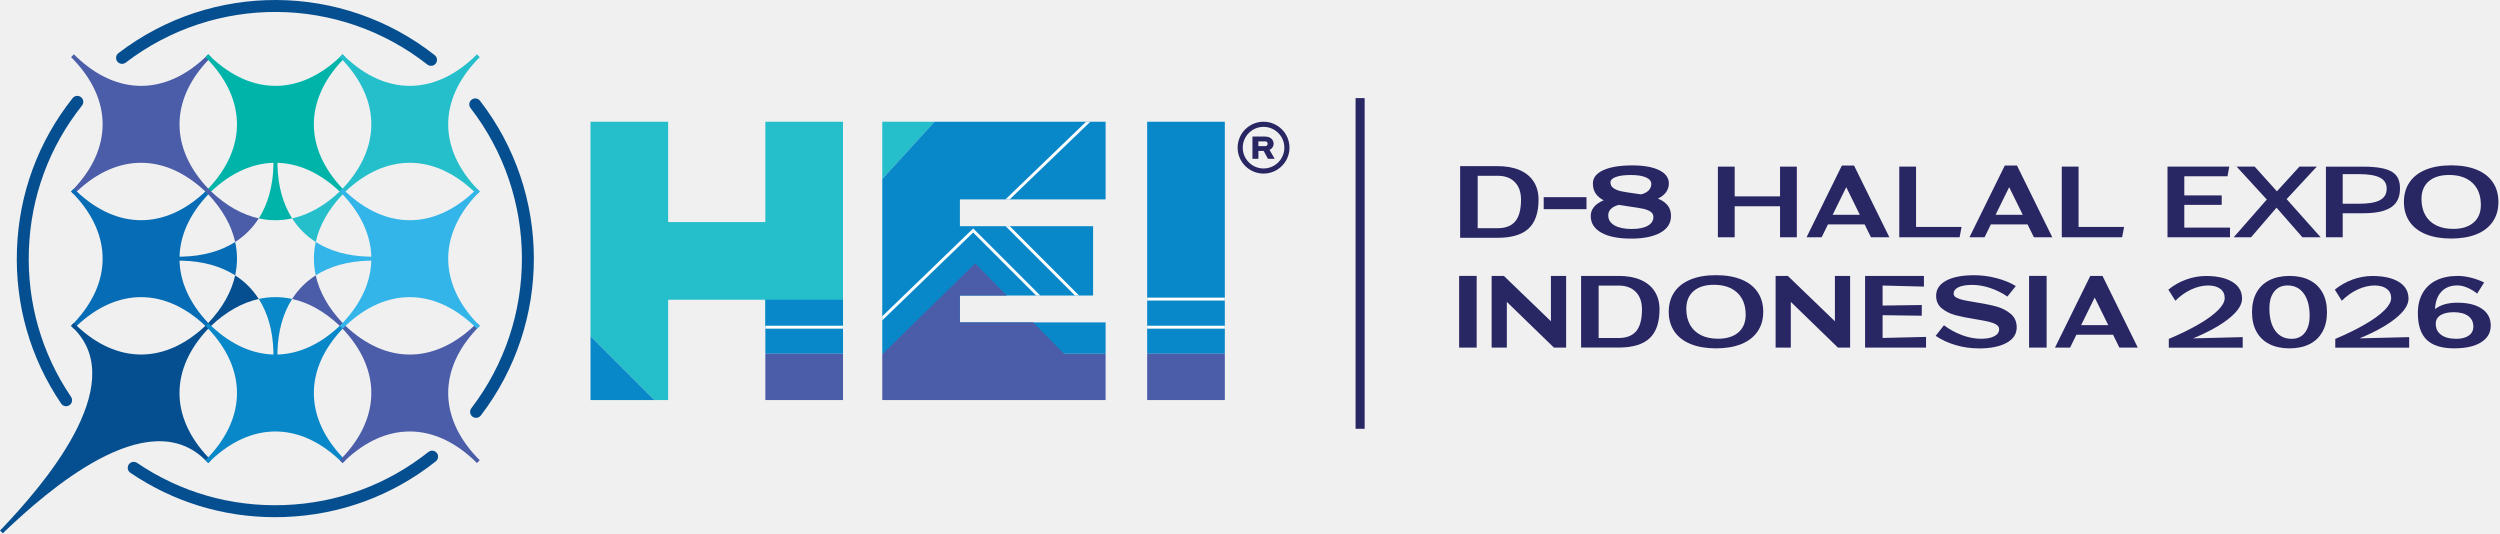
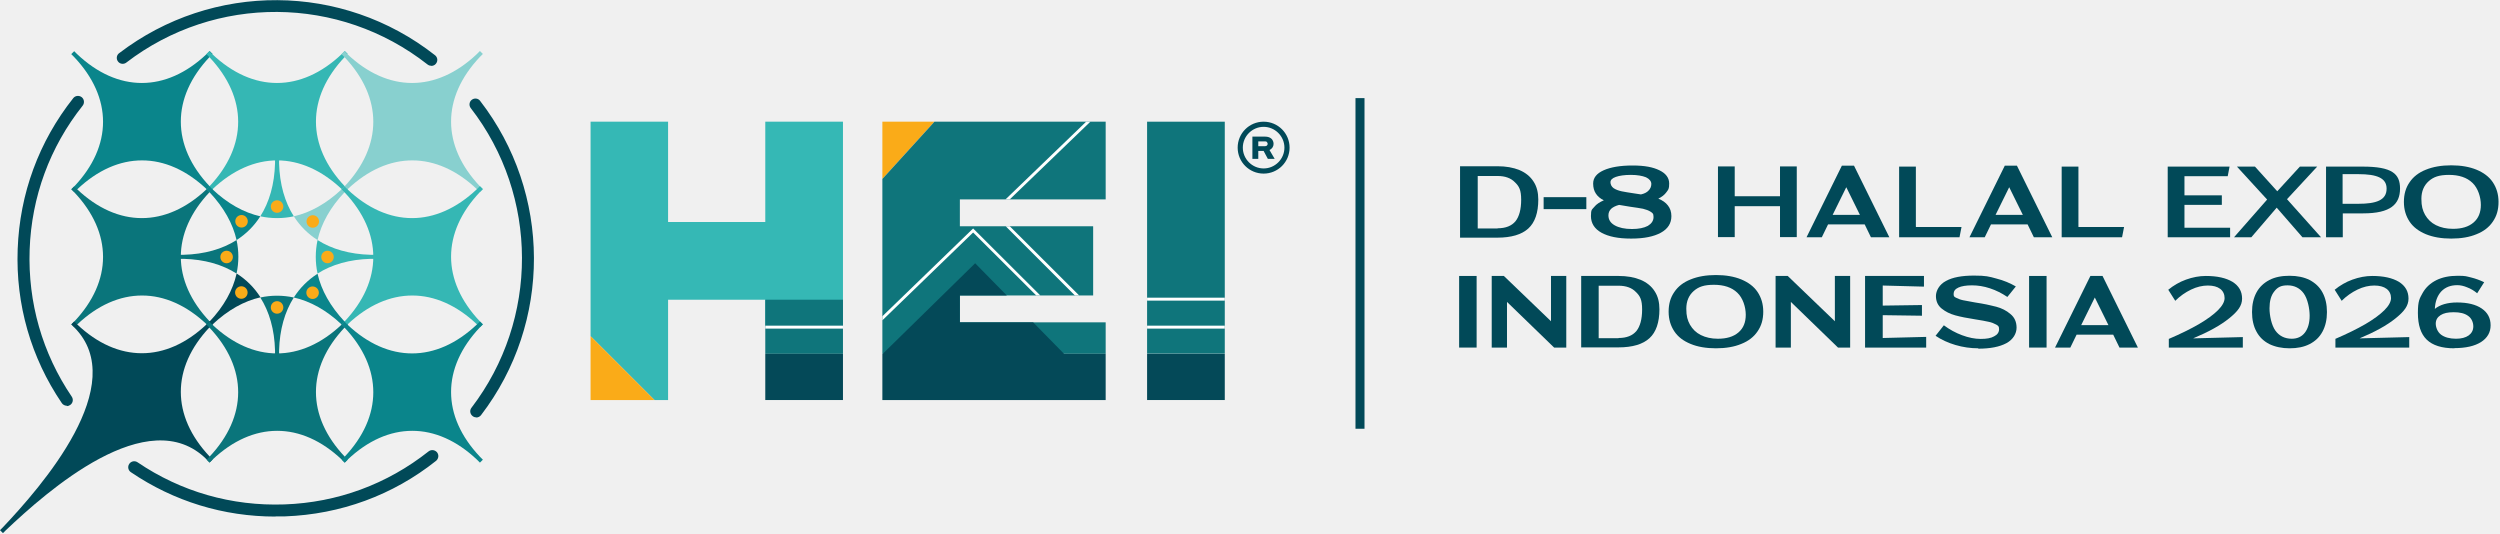
- <svg xmlns="http://www.w3.org/2000/svg" width="1358" height="290" viewBox="0 0 1358 290" fill="none">
-   <path d="M111.585 31.039C89.595 51.844 63.708 51.844 41.708 31.039L40.159 29.489L39.379 30.269L38.599 31.049L40.149 32.598C60.954 54.588 60.954 80.475 40.149 102.475L38.669 103.955C38.669 103.955 38.619 104.004 38.59 104.034L40.139 105.584L41.689 104.034C63.678 83.229 89.566 83.229 111.565 104.034L113.114 105.584L114.664 104.034L113.114 102.485C92.309 80.495 92.309 54.608 113.114 32.608L114.664 31.059L113.884 30.279L113.105 29.499L111.555 31.049L111.585 31.039Z" fill="#4B5DA9" />
-   <path d="M111.585 104.014C89.595 124.819 63.708 124.819 41.708 104.014L40.159 102.465L39.379 103.244L38.599 104.024L40.149 105.574C60.954 127.563 60.954 153.451 40.149 175.45L38.669 176.93C38.669 176.93 38.619 176.98 38.59 177.009L40.139 178.559L41.689 177.009C63.678 156.204 89.566 156.204 111.565 177.009L113.114 178.559L114.664 177.009L113.114 175.46C92.309 153.47 92.309 127.583 113.114 105.583L114.664 104.034L113.884 103.254L113.105 102.474L111.555 104.024L111.585 104.014Z" fill="#056CB5" />
-   <path d="M184.56 31.039C162.571 51.844 136.683 51.844 114.684 31.039L113.134 29.489L112.355 30.269L111.575 31.049L113.125 32.598C133.93 54.588 133.93 80.475 113.125 102.475L111.644 103.955C111.644 103.955 111.595 104.004 111.565 104.034L113.115 105.584L114.664 104.034C136.654 83.229 162.541 83.229 184.54 104.034L186.09 105.584L187.639 104.034L186.09 102.485C165.285 80.495 165.285 54.608 186.09 32.608L187.639 31.059L186.86 30.279L186.08 29.499L184.531 31.049L184.56 31.039Z" fill="#00B4AA" />
-   <path d="M158.692 162.392C167.584 164.356 176.349 169.222 184.56 176.999L186.11 178.549L187.659 176.999L186.11 175.45C178.332 167.238 173.467 158.474 171.503 149.582C166.301 152.898 161.998 157.201 158.682 162.402L158.692 162.392Z" fill="#4B5DA9" />
-   <path d="M127.741 149.572C125.777 158.464 120.911 167.228 113.134 175.45L111.654 176.93C111.654 176.93 111.604 176.979 111.575 177.009L113.124 178.559L114.674 177.009C122.885 169.232 131.649 164.366 140.542 162.402C137.226 157.201 132.922 152.898 127.721 149.582L127.741 149.572Z" fill="#054F90" />
-   <path d="M171.512 131.442C173.476 122.549 178.342 113.785 186.119 105.574L187.669 104.024L186.889 103.244L186.109 102.465L184.56 104.014C176.348 111.791 167.584 116.657 158.692 118.621C162.008 123.822 166.311 128.125 171.512 131.442Z" fill="#25BECB" />
-   <path d="M140.562 118.621C131.67 116.657 122.906 111.791 114.694 104.014L113.145 102.465L112.365 103.244L111.585 104.024L113.135 105.574C120.902 113.785 125.778 122.549 127.742 131.442C132.943 128.125 137.246 123.822 140.562 118.621Z" fill="#4B5DA9" />
-   <path d="M158.692 118.621C153.787 110.943 151.033 101.31 150.728 89.999V87.808H149.632H148.536V89.999C148.221 101.31 145.467 110.943 140.572 118.621C146.592 119.954 152.682 119.954 158.702 118.621H158.692Z" fill="#00B4AA" />
-   <path d="M140.562 162.392C145.467 170.071 148.22 179.713 148.526 191.014V193.205H150.717V191.014C151.033 179.704 153.787 170.071 158.682 162.392C152.662 161.06 146.572 161.06 140.552 162.392H140.562Z" fill="#0988C9" />
-   <path d="M200.134 139.406C188.824 139.091 179.191 136.337 171.513 131.442C170.18 137.462 170.18 143.552 171.513 149.572C179.191 144.667 188.834 141.913 200.134 141.607H202.325V140.512V139.416H200.134V139.406Z" fill="#33B5E9" />
-   <path d="M127.741 131.442C120.063 136.347 110.43 139.1 99.12 139.406H97.028C97.028 139.406 96.958 139.406 96.919 139.406V141.597H99.11C110.411 141.913 120.053 144.667 127.732 149.562C129.064 143.542 129.064 137.452 127.732 131.432L127.741 131.442Z" fill="#056CB5" />
-   <path d="M257.536 31.039C235.546 51.844 209.658 51.844 187.659 31.039L186.11 29.489L185.33 30.269L184.55 31.049L186.1 32.598C206.905 54.588 206.905 80.475 186.1 102.475L184.619 103.955C184.619 103.955 184.57 104.004 184.541 104.034L186.09 105.584L187.64 104.034C209.629 83.229 235.517 83.229 257.516 104.034L259.065 105.584L260.615 104.034L259.065 102.485C238.26 80.495 238.26 54.608 259.065 32.608L260.615 31.059L259.835 30.279L259.055 29.499L257.506 31.049L257.536 31.039Z" fill="#25BECB" />
-   <path d="M111.575 176.97C89.586 197.775 63.698 197.775 41.699 176.97L40.149 175.42L39.37 176.2L38.59 176.98L40.139 178.529C71.001 209.391 22.364 264.611 1.559 286.6L0.079 288.081C0.079 288.081 0.03 288.13 0 288.16L1.55 289.709L3.099 288.16C25.088 267.355 80.072 218.481 111.555 249.965L113.105 251.514L114.654 249.965L113.105 248.415C92.3 226.426 92.3 200.538 113.105 178.539L114.654 176.989L113.875 176.21L113.095 175.43L111.545 176.98L111.575 176.97Z" fill="#054F90" />
-   <path d="M184.56 176.99C162.571 197.795 136.683 197.795 114.684 176.99L113.134 175.44L112.355 176.22L111.575 176.999L113.125 178.549C133.93 200.538 133.93 226.426 113.125 248.425L111.644 249.906C111.644 249.906 111.595 249.955 111.565 249.985L113.115 251.534L114.664 249.985C136.654 229.18 162.541 229.18 184.54 249.985L186.09 251.534L187.639 249.985L186.09 248.435C165.285 226.446 165.285 200.558 186.09 178.559L187.639 177.009L186.86 176.23L186.08 175.45L184.531 176.999L184.56 176.99Z" fill="#0988C9" />
-   <path d="M257.536 176.99C235.546 197.795 209.658 197.795 187.659 176.99L186.11 175.44L185.33 176.22L184.55 176.999L186.1 178.549C206.905 200.538 206.905 226.426 186.1 248.425L184.619 249.906C184.619 249.906 184.57 249.955 184.541 249.985L186.09 251.534L187.64 249.985C209.629 229.18 235.517 229.18 257.516 249.985L259.065 251.534L260.615 249.985L259.065 248.435C238.26 226.446 238.26 200.558 259.065 178.559L260.615 177.009L259.835 176.23L259.055 175.45L257.506 176.999L257.536 176.99Z" fill="#4B5DA9" />
-   <path d="M257.536 104.014C235.546 124.819 209.658 124.819 187.659 104.014L186.11 102.465L185.33 103.244L184.55 104.024L186.1 105.574C206.905 127.563 206.905 153.451 186.1 175.45L184.619 176.93C184.619 176.93 184.57 176.98 184.541 177.009L186.09 178.559L187.64 177.009C209.629 156.204 235.517 156.204 257.516 177.009L259.065 178.559L260.615 177.009L259.065 175.46C238.26 153.47 238.26 127.583 259.065 105.583L260.615 104.034L259.835 103.254L259.055 102.474L257.506 104.024L257.536 104.014Z" fill="#33B5E9" />
-   <path d="M149.415 280.935C121.208 280.935 94.136 272.645 70.804 256.814C69.324 255.807 68.939 253.794 69.946 252.304C70.952 250.823 72.966 250.438 74.456 251.445C98.044 267.453 125.669 275.379 154.33 274.352C183.129 273.326 210.231 263.357 232.704 245.503C234.105 244.388 236.148 244.625 237.264 246.027C238.379 247.428 238.142 249.471 236.741 250.586C213.172 269.299 184.758 279.761 154.557 280.836C152.84 280.896 151.122 280.925 149.415 280.925V280.935Z" fill="#054F90" />
-   <path d="M258.611 226.969C257.92 226.969 257.229 226.752 256.637 226.298C255.216 225.212 254.94 223.169 256.035 221.748C292.829 173.644 292.641 106.59 255.591 58.684C254.496 57.263 254.752 55.229 256.173 54.134C257.595 53.038 259.628 53.295 260.723 54.716C299.58 104.942 299.767 175.253 261.187 225.696C260.546 226.535 259.578 226.969 258.601 226.969H258.611Z" fill="#054F90" />
-   <path d="M234.144 35.757C233.444 35.757 232.733 35.529 232.141 35.066C184.135 -2.636 116.756 -3.07 68.277 34.019C66.856 35.105 64.813 34.839 63.727 33.417C62.642 31.996 62.908 29.953 64.329 28.867C115.157 -10.028 185.813 -9.574 236.148 29.963C237.559 31.068 237.806 33.111 236.691 34.523C236.049 35.342 235.102 35.766 234.134 35.766L234.144 35.757Z" fill="#054F90" />
-   <path d="M35.915 220.662C34.879 220.662 33.852 220.159 33.23 219.241C16.442 194.498 8.132 165.541 9.208 135.488C10.284 105.297 20.745 76.873 39.458 53.304C40.573 51.903 42.616 51.666 44.018 52.781C45.419 53.897 45.656 55.94 44.541 57.341C26.697 79.814 16.719 106.916 15.692 135.715C14.676 164.376 22.601 191.991 38.599 215.589C39.606 217.07 39.221 219.093 37.741 220.099C37.178 220.475 36.547 220.662 35.925 220.662H35.915Z" fill="#054F90" />
-   <path d="M457.91 66.126V177.731H415.737V162.804H362.933V217.31H355.45L320.76 182.619V66.126H362.933V120.631H415.737V66.126H457.91Z" fill="#25BECB" />
-   <path d="M507.579 66.126L479.25 97.214V66.126H507.579Z" fill="#25BECB" />
-   <path d="M457.924 162.805H415.738V192.167H457.924V162.805Z" fill="#0988C9" />
-   <path d="M521.423 108.299V122.886H593.765V160.55H521.423V175.136H600.567V192.167H479.25V97.214L507.579 66.126H600.567V108.299H521.423Z" fill="#0988C9" />
-   <path d="M665.325 66.126H623.14V192.167H665.325V66.126Z" fill="#0988C9" />
-   <path d="M355.45 217.31H320.76V182.619L355.45 217.31Z" fill="#0988C9" />
-   <path d="M457.924 192.167H415.738V217.31H457.924V192.167Z" fill="#4B5DA9" />
-   <path d="M665.325 192.167H623.14V217.31H665.325V192.167Z" fill="#4B5DA9" />
-   <path d="M665.325 176.938H623.14V178.525H665.325V176.938Z" fill="white" />
-   <path d="M600.567 192.167V217.31H479.25V192.167H479.527L529.686 143.041L546.88 160.55H521.423V175.137H561.215L577.956 192.167H600.567Z" fill="#4B5DA9" />
-   <path d="M586.181 160.55H583.939L546.288 122.886H548.53L586.181 160.55Z" fill="white" />
-   <path d="M592.253 66.126L548.455 108.299H546.175L589.96 66.126H592.253Z" fill="white" />
-   <path d="M457.924 176.938H415.738V178.525H457.924V176.938Z" fill="white" />
-   <path d="M565.095 160.55H562.853L528.628 126.312L479.25 173.99V171.799L528.641 124.095L565.095 160.55Z" fill="white" />
-   <path d="M665.325 161.671H623.14V163.258H665.325V161.671Z" fill="white" />
-   <path d="M691.834 78.072C691.834 77.086 691.435 76.193 690.801 75.512C690.026 74.69 688.875 74.174 687.043 74.174H680.326V86.245H683.567V81.994H686.432L688.734 86.245H692.398L689.626 81.43C690.988 80.726 691.834 79.575 691.834 78.095V78.072ZM687.231 79.364H683.544V76.804H687.231C687.56 76.804 687.959 76.851 688.241 77.18C688.452 77.414 688.593 77.743 688.593 78.095C688.593 78.917 687.982 79.387 687.231 79.387V79.364Z" fill="#292664" />
-   <path d="M686.362 66.126C678.6 66.126 672.279 72.448 672.279 80.209C672.279 87.971 678.6 94.292 686.362 94.292C694.123 94.292 700.445 87.971 700.445 80.209C700.445 72.448 694.123 66.126 686.362 66.126ZM686.362 91.51C680.138 91.51 675.061 86.433 675.061 80.209C675.061 73.985 680.138 68.909 686.362 68.909C692.585 68.909 697.662 73.985 697.662 80.209C697.662 86.433 692.585 91.51 686.362 91.51Z" fill="#292664" />
-   <path d="M966.915 112.046H942.28V128.886H933.156V90.517H942.28V106.668H966.915V90.517H976.039V128.886H966.915V112.046Z" fill="#292664" />
-   <path d="M1040.8 123.267H1065.53L1064.46 128.869H1031.68V90.501H1040.8V123.251V123.267Z" fill="#292664" />
-   <path d="M1129.08 123.267H1153.81L1152.74 128.869H1119.96V90.501H1129.08V123.251V123.267Z" fill="#292664" />
-   <path d="M1209.96 95.735H1186.51V106.124H1206.83V111.278H1186.51V123.651H1211.34V128.869H1177.39V90.501H1210.95L1209.98 95.719L1209.96 95.735Z" fill="#292664" />
-   <path d="M1260.56 128.869H1250.65L1236.61 112.814L1222.78 128.869H1213.36L1231.32 108.381L1214.92 90.501H1224.74L1236.81 103.931L1249.07 90.501H1258.49L1242.1 108.156L1260.56 128.869Z" fill="#292664" />
-   <path d="M1303.67 102.378C1303.67 111.006 1298.46 115.84 1283.64 115.84H1272.56V128.886H1263.44V90.517H1283.35C1299.34 90.517 1303.67 94.407 1303.67 102.378ZM1296.45 102.426C1296.45 96.744 1291.15 94.583 1281.14 94.583H1272.56V110.67H1281.05C1290.76 110.67 1296.45 108.781 1296.45 102.426Z" fill="#292664" />
-   <path d="M981.321 128.869L1000.5 89.925H1007.12L1026.3 128.869H1016.3L1012.87 121.89H992.942L989.517 128.869H981.321ZM995.503 116.672H1010.26L1002.88 101.674L995.503 116.672Z" fill="#292664" />
-   <path d="M1069.82 128.869L1089 89.925H1095.63L1114.8 128.869H1104.8L1101.37 121.89H1081.44L1078.02 128.869H1069.82ZM1084 116.672H1098.76L1091.38 101.674L1084 116.672Z" fill="#292664" />
-   <path d="M1331.5 129.574C1326.16 129.574 1321.55 128.789 1317.7 127.221C1313.85 125.652 1310.9 123.379 1308.87 120.386C1306.84 117.393 1305.81 113.839 1305.81 109.693C1305.81 105.548 1306.84 101.978 1308.87 99.001C1310.9 96.023 1313.85 93.734 1317.7 92.166C1321.56 90.597 1326.16 89.813 1331.5 89.813C1336.85 89.813 1341.44 90.597 1345.28 92.166C1349.13 93.734 1352.05 96.007 1354.09 99.001C1356.12 101.978 1357.14 105.548 1357.14 109.693C1357.14 113.839 1356.12 117.409 1354.09 120.386C1352.05 123.363 1349.13 125.652 1345.28 127.221C1341.44 128.789 1336.85 129.574 1331.5 129.574ZM1332.54 124.34C1337.26 124.34 1340.96 123.203 1343.62 120.914C1346.28 118.625 1347.6 115.424 1347.6 111.326C1347.6 106.204 1346.08 102.218 1343.04 99.353C1340 96.488 1335.78 95.047 1330.35 95.047C1325.63 95.047 1321.95 96.184 1319.3 98.472C1316.66 100.762 1315.35 103.963 1315.35 108.061C1315.35 111.438 1316.02 114.335 1317.38 116.784C1318.74 119.217 1320.71 121.09 1323.31 122.387C1325.9 123.683 1328.99 124.34 1332.54 124.34Z" fill="#292664" />
-   <path d="M838.541 113.615V107.1H861.783V113.615H838.541Z" fill="#292664" />
-   <path d="M793.145 129.19V90.245H813.49C818.132 90.245 822.134 90.965 825.463 92.39C828.792 93.831 831.337 95.911 833.098 98.633C834.859 101.37 835.739 104.635 835.739 108.429C835.739 115.552 833.931 120.802 830.329 124.147C826.727 127.493 821.109 129.174 813.474 129.174H793.129L793.145 129.19ZM813.49 123.955C817.876 123.955 821.077 122.691 823.142 120.178C825.191 117.665 826.215 113.743 826.215 108.445C826.215 104.379 825.095 101.194 822.838 98.905C820.597 96.616 817.476 95.479 813.474 95.479H802.669V123.955H813.474H813.49Z" fill="#292664" />
-   <path d="M885.873 129.606C879.022 129.606 873.659 128.533 869.834 126.372C865.992 124.227 864.087 121.202 864.087 117.329C864.087 115.472 864.68 113.807 865.896 112.366C867.097 110.91 868.841 109.725 871.13 108.797C869.274 107.869 867.833 106.652 866.793 105.163C865.768 103.675 865.256 101.834 865.256 99.673C865.256 96.568 867.145 94.167 870.922 92.438C874.7 90.709 879.934 89.845 886.641 89.845C892.884 89.845 897.75 90.709 901.255 92.438C904.761 94.167 906.521 96.568 906.521 99.673C906.521 101.418 906.025 102.986 905.017 104.379C904.008 105.772 902.536 106.94 900.599 107.869C902.84 108.797 904.585 110.013 905.833 111.534C907.066 113.039 907.69 114.976 907.69 117.345C907.69 121.218 905.769 124.227 901.943 126.388C898.102 128.533 892.756 129.622 885.905 129.622L885.873 129.606ZM886.465 124.372C890.146 124.372 893.012 123.795 895.061 122.627C897.109 121.458 898.134 119.858 898.134 117.809C898.134 116.608 897.574 115.648 896.485 114.928C895.381 114.207 894.02 113.695 892.387 113.359C890.755 113.023 888.434 112.655 885.408 112.222C884.4 112.062 883.392 111.918 882.383 111.758C881.375 111.598 880.366 111.454 879.358 111.294C877.501 111.758 876.076 112.478 875.084 113.439C874.092 114.415 873.595 115.584 873.595 116.992C873.595 119.313 874.732 121.122 876.989 122.435C879.262 123.731 882.399 124.388 886.433 124.388L886.465 124.372ZM891.395 105.596C893.172 105.163 894.548 104.459 895.525 103.467C896.485 102.474 896.981 101.29 896.981 99.897C896.981 98.392 896.005 97.208 894.052 96.344C892.099 95.495 889.378 95.063 885.889 95.063C882.399 95.063 879.678 95.415 877.725 96.135C875.772 96.856 874.796 97.832 874.796 99.065C874.796 100.425 875.372 101.482 876.541 102.266C877.709 103.034 879.15 103.611 880.879 103.947C882.607 104.299 885.008 104.683 888.114 105.115L891.427 105.58L891.395 105.596Z" fill="#292664" />
-   <path d="M792.601 188.815V149.871H802.125V188.815H792.601Z" fill="#292664" />
-   <path d="M810.256 188.815V149.871H816.883L842.462 174.521V149.871H850.721V188.815H844.094L818.516 163.989V188.815H810.256Z" fill="#292664" />
-   <path d="M858.853 188.815V149.871H879.198C883.84 149.871 887.841 150.591 891.171 152.016C894.5 153.456 897.045 155.537 898.806 158.258C900.567 160.995 901.447 164.261 901.447 168.054C901.447 175.177 899.638 180.428 896.037 183.773C892.435 187.118 886.817 188.799 879.182 188.799H858.837L858.853 188.815ZM879.198 183.597C883.568 183.597 886.785 182.332 888.85 179.819C890.899 177.306 891.923 173.385 891.923 168.086C891.923 164.021 890.803 160.835 888.546 158.546C886.305 156.257 883.183 155.121 879.182 155.121H868.377V183.597H879.182H879.198Z" fill="#292664" />
-   <path d="M932.148 189.231C926.802 189.231 922.192 188.447 918.35 186.878C914.493 185.31 911.548 183.037 909.515 180.043C907.482 177.05 906.457 173.497 906.457 169.351C906.457 165.205 907.482 161.636 909.515 158.658C911.548 155.681 914.493 153.392 918.35 151.823C922.208 150.255 926.802 149.47 932.148 149.47C937.495 149.47 942.089 150.255 945.93 151.823C949.772 153.392 952.701 155.665 954.734 158.658C956.767 161.636 957.791 165.205 957.791 169.351C957.791 173.497 956.767 177.066 954.734 180.043C952.701 183.021 949.772 185.31 945.93 186.878C942.089 188.447 937.495 189.231 932.148 189.231ZM933.189 183.997C937.911 183.997 941.608 182.861 944.265 180.572C946.923 178.283 948.251 175.081 948.251 170.984C948.251 165.861 946.73 161.876 943.689 159.011C940.648 156.145 936.422 154.705 930.996 154.705C926.274 154.705 922.592 155.841 919.951 158.13C917.31 160.419 915.997 163.62 915.997 167.718C915.997 171.096 916.67 173.993 918.03 176.442C919.391 178.875 921.36 180.748 923.953 182.044C926.546 183.341 929.635 183.997 933.189 183.997Z" fill="#292664" />
-   <path d="M964.514 188.815V149.871H971.141L996.72 174.521V149.871H1004.98V188.815H998.352L972.774 163.989V188.815H964.514Z" fill="#292664" />
-   <path d="M1013.11 188.815V149.871H1045.08V155.681L1022.63 155.105V165.973L1043.91 165.685V171.496L1022.63 171.208V183.581L1046.23 183.005V188.815H1013.09H1013.11Z" fill="#292664" />
-   <path d="M1074.59 189.231C1070.4 189.231 1066.29 188.639 1062.22 187.422C1058.15 186.222 1054.57 184.557 1051.46 182.428L1055.95 176.682C1059 178.971 1062.3 180.763 1065.82 182.06C1069.34 183.356 1072.72 184.013 1075.94 184.013C1079.15 184.013 1081.52 183.565 1083.28 182.652C1085.05 181.74 1085.93 180.459 1085.93 178.795C1085.93 177.754 1085.38 176.906 1084.29 176.265C1083.2 175.625 1081.84 175.113 1080.2 174.729C1078.55 174.345 1076.19 173.896 1073.14 173.4C1068.69 172.696 1065.02 171.96 1062.16 171.191C1059.29 170.423 1056.83 169.19 1054.78 167.494C1052.73 165.813 1051.7 163.54 1051.7 160.659C1051.7 157.137 1053.53 154.384 1057.16 152.431C1060.8 150.478 1065.85 149.502 1072.34 149.502C1076.4 149.502 1080.45 150.03 1084.45 151.071C1088.47 152.111 1091.98 153.552 1095 155.377L1090.41 161.075C1087.46 159.058 1084.31 157.505 1080.96 156.401C1077.62 155.297 1074.38 154.752 1071.28 154.752C1068.17 154.752 1065.63 155.168 1063.87 156.001C1062.11 156.833 1061.23 158.002 1061.23 159.522C1061.23 160.419 1061.72 161.139 1062.72 161.667C1063.71 162.211 1064.96 162.644 1066.46 162.98C1067.97 163.316 1070.14 163.7 1072.98 164.164C1077.59 164.901 1081.4 165.669 1084.39 166.485C1087.4 167.302 1089.99 168.614 1092.18 170.439C1094.38 172.264 1095.47 174.745 1095.47 177.882C1095.47 181.452 1093.63 184.237 1089.94 186.254C1086.26 188.271 1081.14 189.279 1074.59 189.279V189.231Z" fill="#292664" />
-   <path d="M1102.2 188.815V149.871H1111.73V188.815H1102.2Z" fill="#292664" />
-   <path d="M1116.27 188.815L1135.45 149.871H1142.08L1161.25 188.815H1151.25L1147.82 181.836H1127.9L1124.47 188.815H1116.27ZM1130.46 176.618H1145.21L1137.84 161.62L1130.46 176.618Z" fill="#292664" />
-   <path d="M1178.08 184.109C1184.4 181.42 1189.86 178.747 1194.42 176.09C1198.98 173.432 1202.46 170.887 1204.86 168.47C1207.26 166.053 1208.46 163.86 1208.46 161.908C1208.46 159.763 1207.66 158.082 1206.04 156.881C1204.42 155.665 1202.2 155.073 1199.37 155.073C1196.53 155.073 1193.38 155.809 1190.24 157.266C1187.12 158.722 1184.26 160.755 1181.65 163.364L1177.85 157.33C1180.69 154.993 1183.89 153.168 1187.46 151.871C1191.03 150.575 1194.61 149.918 1198.21 149.918C1204.39 149.918 1209.21 151.007 1212.68 153.168C1216.16 155.329 1217.89 158.354 1217.89 162.228C1217.89 165.557 1215.56 169.127 1210.89 172.904C1206.23 176.682 1199.69 180.315 1191.25 183.805L1218.24 183.117V188.863H1178.09V184.141L1178.08 184.109Z" fill="#292664" />
-   <path d="M1243.7 189.231C1239.45 189.231 1235.78 188.447 1232.72 186.894C1229.65 185.342 1227.31 183.085 1225.71 180.139C1224.1 177.194 1223.3 173.657 1223.3 169.559C1223.3 165.461 1224.1 161.924 1225.71 158.978C1227.33 156.017 1229.67 153.776 1232.72 152.223C1235.8 150.671 1239.45 149.886 1243.7 149.886C1247.96 149.886 1251.56 150.671 1254.61 152.223C1257.65 153.776 1259.98 156.033 1261.6 158.978C1263.22 161.94 1264.02 165.461 1264.02 169.559C1264.02 173.657 1263.22 177.194 1261.6 180.139C1259.98 183.101 1257.66 185.342 1254.61 186.894C1251.55 188.447 1247.91 189.231 1243.7 189.231ZM1244.86 184.045C1247.88 184.045 1250.27 182.941 1252 180.732C1253.72 178.523 1254.59 175.465 1254.59 171.56C1254.59 166.389 1253.53 162.34 1251.4 159.427C1249.27 156.513 1246.33 155.057 1242.57 155.057C1239.49 155.057 1237.09 156.161 1235.35 158.37C1233.6 160.579 1232.74 163.636 1232.74 167.542C1232.74 172.712 1233.8 176.762 1235.93 179.675C1238.05 182.588 1241.03 184.045 1244.87 184.045H1244.86Z" fill="#292664" />
-   <path d="M1268.5 184.109C1274.82 181.42 1280.28 178.747 1284.84 176.09C1289.4 173.432 1292.88 170.887 1295.28 168.47C1297.68 166.053 1298.88 163.86 1298.88 161.908C1298.88 159.763 1298.08 158.082 1296.46 156.881C1294.85 155.665 1292.62 155.073 1289.79 155.073C1286.95 155.073 1283.8 155.809 1280.66 157.266C1277.54 158.722 1274.68 160.755 1272.07 163.364L1268.27 157.33C1271.11 154.993 1274.31 153.168 1277.88 151.871C1281.45 150.575 1285.03 149.918 1288.64 149.918C1294.81 149.918 1299.63 151.007 1303.11 153.168C1306.58 155.329 1308.31 158.354 1308.31 162.228C1308.31 165.557 1305.99 169.127 1301.31 172.904C1296.65 176.682 1290.11 180.315 1281.67 183.805L1308.66 183.117V188.863H1268.52V184.141L1268.5 184.109Z" fill="#292664" />
-   <path d="M1333.17 189.231C1326.38 189.231 1321.39 187.679 1318.18 184.573C1314.98 181.468 1313.38 176.634 1313.38 170.071C1313.38 165.845 1314.25 162.228 1315.98 159.202C1317.7 156.177 1320.19 153.856 1323.42 152.271C1326.65 150.687 1330.54 149.886 1335.07 149.886C1337.33 149.886 1339.71 150.207 1342.23 150.831C1344.74 151.471 1347.12 152.336 1349.38 153.44L1345.59 159.475C1343.86 158.098 1342.05 157.009 1340.18 156.225C1338.3 155.441 1336.51 155.041 1334.83 155.041C1331.18 155.041 1328.3 156.177 1326.17 158.434C1324.04 160.691 1322.89 163.86 1322.7 167.926C1324.04 166.822 1325.76 165.957 1327.82 165.333C1329.89 164.725 1332.21 164.421 1334.78 164.421C1340.5 164.421 1344.95 165.509 1348.16 167.702C1351.37 169.895 1352.97 172.936 1352.97 176.842C1352.97 180.748 1351.22 183.741 1347.73 185.934C1344.24 188.127 1339.39 189.215 1333.18 189.215L1333.17 189.231ZM1334.14 184.045C1337.09 184.045 1339.39 183.469 1341.04 182.284C1342.69 181.116 1343.52 179.483 1343.52 177.37C1343.52 174.921 1342.58 173 1340.71 171.64C1338.83 170.279 1336.22 169.591 1332.88 169.591C1329.81 169.591 1327.42 170.135 1325.69 171.224C1323.96 172.312 1323.1 173.865 1323.1 175.85C1323.1 178.427 1324.06 180.427 1326 181.868C1327.93 183.309 1330.64 184.029 1334.14 184.029V184.045Z" fill="#292664" />
-   <rect x="736.344" y="53.296" width="4.935" height="179.625" fill="#292664" />
+ <svg xmlns="http://www.w3.org/2000/svg" id="Layer_1" version="1.1" viewBox="0 0 1358 290">
+   <defs>
+     <style>
+       .st0 {
+         fill: #35b7b4;
+       }
+ 
+       .st1 {
+         fill: #88d0cf;
+       }
+ 
+       .st2 {
+         fill: #faab18;
+       }
+ 
+       .st3 {
+         fill: #014958;
+       }
+ 
+       .st4 {
+         fill: #044958;
+       }
+ 
+       .st5 {
+         fill: #fff;
+       }
+ 
+       .st6 {
+         fill: #0a858b;
+       }
+ 
+       .st7 {
+         fill: #35b8b5;
+       }
+ 
+       .st8 {
+         fill: #0a757b;
+       }
+ 
+       .st9 {
+         fill: #0f757b;
+       }
+     </style>
+   </defs>
+   <polygon class="st7" points="457.9 66.1 457.9 177.7 415.7 177.7 415.7 162.8 362.9 162.8 362.9 217.3 355.5 217.3 320.8 182.6 320.8 66.1 362.9 66.1 362.9 120.6 415.7 120.6 415.7 66.1 457.9 66.1" />
+   <polygon class="st2" points="507.6 66.1 479.3 97.2 479.3 66.1 507.6 66.1" />
+   <rect class="st9" x="415.7" y="162.8" width="42.2" height="29.4" />
+   <polygon class="st9" points="521.4 108.3 521.4 122.9 593.8 122.9 593.8 160.5 521.4 160.5 521.4 175.1 600.6 175.1 600.6 192.2 479.3 192.2 479.3 97.2 507.6 66.1 600.6 66.1 600.6 108.3 521.4 108.3" />
+   <rect class="st9" x="623.1" y="66.1" width="42.2" height="126" />
+   <polygon class="st2" points="355.5 217.3 320.8 217.3 320.8 182.6 355.5 217.3" />
+   <rect class="st4" x="415.7" y="192.2" width="42.2" height="25.1" />
+   <rect class="st4" x="623.1" y="192.2" width="42.2" height="25.1" />
+   <rect class="st5" x="623.1" y="176.9" width="42.2" height="1.6" />
+   <polygon class="st4" points="600.6 192.2 600.6 217.3 479.3 217.3 479.3 192.2 479.5 192.2 529.7 143 546.9 160.5 521.4 160.5 521.4 175.1 561.2 175.1 578 192.2 600.6 192.2" />
+   <polygon class="st5" points="586.2 160.5 583.9 160.5 546.3 122.9 548.5 122.9 586.2 160.5" />
+   <polygon class="st5" points="592.3 66.1 548.5 108.3 546.2 108.3 590 66.1 592.3 66.1" />
+   <rect class="st5" x="415.7" y="176.9" width="42.2" height="1.6" />
+   <polygon class="st5" points="565.1 160.5 562.9 160.5 528.6 126.3 479.3 174 479.3 171.8 528.6 124.1 565.1 160.5" />
+   <rect class="st5" x="623.1" y="161.7" width="42.2" height="1.6" />
+   <path class="st6" d="M112.2,29.4c-22.1,20.9-48.2,20.9-70.3,0l-1.6-1.6-.8.8-.8.8,1.6,1.6c20.9,22.1,20.9,48.2,0,70.3l-1.5,1.5s0,0,0,0h0s1.6,1.6,1.6,1.6h0s1.6-1.6,1.6-1.6c22.1-20.9,48.2-20.9,70.3,0,0,0,1.6,1.6,1.6,1.6l1.6-1.6-1.6-1.6c-20.9-22.1-20.9-48.2,0-70.3l1.6-1.6-.8-.8-.8-.8-1.6,1.6Z" />
+   <path class="st8" d="M112.2,102.8c-22.1,20.9-48.2,20.9-70.3,0l-1.6-1.6-.8.8-.8.8,1.6,1.6c20.9,22.1,20.9,48.2,0,70.3l-1.5,1.5s0,0,0,0h0s1.6,1.6,1.6,1.6h0s1.6-1.6,1.6-1.6c22.1-20.9,48.2-20.9,70.3,0,0,0,1.6,1.6,1.6,1.6l1.6-1.6-1.6-1.6c-20.9-22.1-20.9-48.2,0-70.3l1.6-1.6-.8-.8-.8-.8-1.6,1.6Z" />
+   <path class="st0" d="M185.6,29.4c-22.1,20.9-48.2,20.9-70.3,0l-1.6-1.6-.8.8-.8.8,1.6,1.6c20.9,22.1,20.9,48.2,0,70.3l-1.5,1.5s0,0,0,0h0s1.6,1.6,1.6,1.6h0s1.6-1.6,1.6-1.6c22.1-20.9,48.2-20.9,70.3,0,0,0,1.6,1.6,1.6,1.6l1.6-1.6-1.6-1.6c-20.9-22.1-20.9-48.2,0-70.3l1.6-1.6-.8-.8-.8-.8-1.6,1.6Z" />
+   <path class="st6" d="M159.6,161.6c8.9,2,17.8,6.9,26,14.7,0,0,1.6,1.6,1.6,1.6l1.6-1.6-1.6-1.6c-7.8-8.3-12.7-17.1-14.7-26-5.2,3.3-9.6,7.7-12.9,12.9Z" />
+   <path class="st3" d="M128.5,148.7c-2,8.9-6.9,17.8-14.7,26l-1.5,1.5s0,0,0,0h0s1.6,1.6,1.6,1.6h0s1.6-1.6,1.6-1.6c8.3-7.8,17.1-12.7,26-14.7-3.3-5.2-7.7-9.6-12.9-12.9Z" />
+   <path class="st1" d="M172.5,130.4c2-8.9,6.9-17.8,14.7-26l1.6-1.6-.8-.8-.8-.8-1.6,1.6c-8.3,7.8-17.1,12.7-26,14.7,3.3,5.2,7.7,9.6,12.9,12.9Z" />
+   <path class="st6" d="M141.4,117.5c-8.9-2-17.8-6.9-26-14.7l-1.6-1.6-.8.8-.8.8,1.6,1.6c7.8,8.3,12.7,17.1,14.7,26,5.2-3.3,9.6-7.7,12.9-12.9Z" />
+   <path class="st0" d="M159.6,117.5c-4.9-7.7-7.7-17.4-8-28.8v-2.2s-1.1,0-1.1,0h-1.1v2.2c-.3,11.4-3.1,21.1-8,28.8,6.1,1.3,12.2,1.3,18.2,0Z" />
+   <path class="st8" d="M141.4,161.6c4.9,7.7,7.7,17.4,8,28.8,0,0,0,2.2,0,2.2h2.2v-2.2c.3-11.4,3.1-21.1,8-28.8-6.1-1.3-12.2-1.3-18.2,0Z" />
+   <path class="st0" d="M201.3,138.4c-11.4-.3-21.1-3.1-28.8-8-1.3,6.1-1.3,12.2,0,18.2,7.7-4.9,17.4-7.7,28.8-8h2.2s0-1.1,0-1.1v-1.1h-2.2Z" />
+   <path class="st8" d="M128.5,130.4c-7.7,4.9-17.4,7.7-28.8,8h-2.1s0,0-.1,0h0v2.2h0s2.2,0,2.2,0c11.4.3,21.1,3.1,28.8,8,1.3-6.1,1.3-12.2,0-18.2Z" />
+   <path class="st1" d="M259,29.4c-22.1,20.9-48.2,20.9-70.3,0l-1.6-1.6-.8.8-.8.8,1.6,1.6c20.9,22.1,20.9,48.2,0,70.3l-1.5,1.5s0,0,0,0h0s1.6,1.6,1.6,1.6h0s1.6-1.6,1.6-1.6c22.1-20.9,48.2-20.9,70.3,0,0,0,1.6,1.6,1.6,1.6l1.6-1.6-1.6-1.6c-20.9-22.1-20.9-48.2,0-70.3l1.6-1.6-.8-.8-.8-.8-1.6,1.6Z" />
+   <path class="st3" d="M112.2,176.2c-22.1,20.9-48.2,20.9-70.3,0l-1.6-1.6-.8.8-.8.8,1.6,1.6c31,31-17.9,86.6-38.8,108.7l-1.5,1.5s0,0,0,0h0s1.6,1.6,1.6,1.6h0s1.6-1.6,1.6-1.6c22.1-20.9,77.4-70.1,109.1-38.4,0,0,1.6,1.6,1.6,1.6l1.6-1.6-1.6-1.6c-20.9-22.1-20.9-48.2,0-70.3l1.6-1.6-.8-.8-.8-.8-1.6,1.6Z" />
+   <path class="st8" d="M185.6,176.3c-22.1,20.9-48.2,20.9-70.3,0l-1.6-1.6-.8.8-.8.8,1.6,1.6c20.9,22.1,20.9,48.2,0,70.3l-1.5,1.5s0,0,0,0h0s1.6,1.6,1.6,1.6h0s1.6-1.6,1.6-1.6c22.1-20.9,48.2-20.9,70.3,0,0,0,1.6,1.6,1.6,1.6l1.6-1.6-1.6-1.6c-20.9-22.1-20.9-48.2,0-70.3l1.6-1.6-.8-.8-.8-.8-1.6,1.6Z" />
+   <path class="st0" d="M259,102.8c-22.1,20.9-48.2,20.9-70.3,0l-1.6-1.6-.8.8-.8.8,1.6,1.6c20.9,22.1,20.9,48.2,0,70.3l-1.5,1.5s0,0,0,0h0s1.6,1.6,1.6,1.6h0s1.6-1.6,1.6-1.6c22.1-20.9,48.2-20.9,70.3,0,0,0,1.6,1.6,1.6,1.6l1.6-1.6-1.6-1.6c-20.9-22.1-20.9-48.2,0-70.3l1.6-1.6-.8-.8-.8-.8-1.6,1.6Z" />
+   <path class="st3" d="M149.6,280.6c-28.2,0-55.2-8.3-78.5-24.1-1.5-1-1.9-3-.9-4.5,1-1.5,3-1.9,4.5-.9,23.6,16,51.1,23.9,79.8,22.9,28.8-1,55.8-11,78.3-28.8,1.4-1.1,3.4-.9,4.6.5,1.1,1.4.9,3.4-.5,4.6-23.5,18.7-51.9,29.1-82.1,30.2-1.7,0-3.4,0-5.1,0Z" />
+   <path class="st3" d="M258.7,226.7c-.7,0-1.4-.2-2-.7-1.4-1.1-1.7-3.1-.6-4.5,36.7-48,36.6-115-.4-162.8-1.1-1.4-.8-3.5.6-4.5,1.4-1.1,3.5-.8,4.5.6,38.8,50.2,39,120.4.5,170.7-.6.8-1.6,1.3-2.6,1.3Z" />
+   <path class="st3" d="M234.2,35.7c-.7,0-1.4-.2-2-.7C184.3-2.6,117-3.1,68.6,34c-1.4,1.1-3.5.8-4.5-.6-1.1-1.4-.8-3.5.6-4.5,50.8-38.8,121.3-38.4,171.6,1.1,1.4,1.1,1.7,3.1.5,4.6-.6.8-1.6,1.2-2.6,1.2Z" />
+   <path class="st3" d="M36.3,220.4c-1,0-2.1-.5-2.7-1.4-16.8-24.7-25.1-53.6-24-83.6,1.1-30.2,11.5-58.5,30.2-82.1,1.1-1.4,3.2-1.6,4.6-.5,1.4,1.1,1.6,3.2.5,4.6-17.8,22.4-27.8,49.5-28.8,78.3-1,28.6,6.9,56.2,22.9,79.8,1,1.5.6,3.5-.9,4.5-.6.4-1.2.6-1.8.6Z" />
+   <path class="st6" d="M259,176.3c-22.1,20.9-48.2,20.9-70.3,0l-1.6-1.6-.8.8-.8.8,1.6,1.6c20.9,22.1,20.9,48.2,0,70.3l-1.5,1.5s0,0,0,0h0s1.6,1.6,1.6,1.6h0s1.6-1.6,1.6-1.6c22.1-20.9,48.2-20.9,70.3,0,0,0,1.6,1.6,1.6,1.6l1.6-1.6-1.6-1.6c-20.9-22.1-20.9-48.2,0-70.3l1.6-1.6-.8-.8-.8-.8-1.6,1.6Z" />
+   <circle class="st2" cx="150.5" cy="112.2" r="3.4" />
+   <circle class="st2" cx="150.5" cy="167" r="3.4" />
+   <circle class="st2" cx="177.9" cy="139.6" r="3.4" />
+   <circle class="st2" cx="123.1" cy="139.6" r="3.4" />
+   <circle class="st2" cx="169.9" cy="120.3" r="3.4" />
+   <circle class="st2" cx="131.1" cy="158.9" r="3.4" />
+   <circle class="st2" cx="169.8" cy="159" r="3.4" />
+   <circle class="st2" cx="131.2" cy="120.2" r="3.4" />
+   <path class="st3" d="M691.8,78.1c0-1-.4-1.9-1-2.6-.8-.8-1.9-1.3-3.8-1.3h-6.7v12.1h3.2v-4.3h2.9l2.3,4.3h3.7l-2.8-4.8c1.4-.7,2.2-1.9,2.2-3.3h0ZM687.2,79.4h-3.7v-2.6h3.7c.3,0,.7,0,1,.4.2.2.4.6.4.9,0,.8-.6,1.3-1.4,1.3h0Z" />
+   <path class="st3" d="M686.4,66.1c-7.8,0-14.1,6.3-14.1,14.1s6.3,14.1,14.1,14.1,14.1-6.3,14.1-14.1-6.3-14.1-14.1-14.1ZM686.4,91.5c-6.2,0-11.3-5.1-11.3-11.3s5.1-11.3,11.3-11.3,11.3,5.1,11.3,11.3-5.1,11.3-11.3,11.3Z" />
+   <path class="st3" d="M966.9,112h-24.6v16.8h-9.1v-38.4h9.1v16.2h24.6v-16.2h9.1v38.4h-9.1v-16.8Z" />
+   <path class="st3" d="M1040.8,123.3h24.7l-1.1,5.6h-32.8v-38.4h9.1v32.7h0Z" />
+   <path class="st3" d="M1129.1,123.3h24.7l-1.1,5.6h-32.8v-38.4h9.1v32.7h0Z" />
+   <path class="st3" d="M1210,95.7h-23.4v10.4h20.3v5.2h-20.3v12.4h24.8v5.2h-33.9v-38.4h33.6l-1,5.2h0Z" />
+   <path class="st3" d="M1260.6,128.9h-9.9l-14-16.1-13.8,16.1h-9.4l18-20.5-16.4-17.9h9.8l12.1,13.4,12.3-13.4h9.4l-16.4,17.7,18.5,20.7Z" />
+   <path class="st3" d="M1303.7,102.4c0,8.6-5.2,13.5-20,13.5h-11.1v13h-9.1v-38.4h19.9c16,0,20.3,3.9,20.3,11.9ZM1296.4,102.4c0-5.7-5.3-7.8-15.3-7.8h-8.6v16.1h8.5c9.7,0,15.4-1.9,15.4-8.2Z" />
+   <path class="st3" d="M981.3,128.9l19.2-38.9h6.6l19.2,38.9h-10l-3.4-7h-19.9l-3.4,7h-8.2ZM995.5,116.7h14.8l-7.4-15-7.4,15Z" />
+   <path class="st3" d="M1069.8,128.9l19.2-38.9h6.6l19.2,38.9h-10l-3.4-7h-19.9l-3.4,7h-8.2ZM1084,116.7h14.8l-7.4-15-7.4,15Z" />
+   <path class="st3" d="M1331.5,129.6c-5.3,0-9.9-.8-13.8-2.4-3.8-1.6-6.8-3.8-8.8-6.8-2-3-3.1-6.5-3.1-10.7s1-7.7,3.1-10.7c2-3,5-5.3,8.8-6.8,3.9-1.6,8.5-2.4,13.8-2.4s9.9.8,13.8,2.4c3.8,1.6,6.8,3.8,8.8,6.8,2,3,3.1,6.5,3.1,10.7s-1,7.7-3.1,10.7c-2,3-5,5.3-8.8,6.8-3.8,1.6-8.4,2.4-13.8,2.4ZM1332.5,124.3c4.7,0,8.4-1.1,11.1-3.4s4-5.5,4-9.6-1.5-9.1-4.6-12c-3-2.9-7.3-4.3-12.7-4.3s-8.4,1.1-11,3.4c-2.6,2.3-4,5.5-4,9.6s.7,6.3,2,8.7c1.4,2.4,3.3,4.3,5.9,5.6,2.6,1.3,5.7,2,9.2,2Z" />
+   <path class="st3" d="M838.5,113.6v-6.5h23.2v6.5h-23.2Z" />
+   <path class="st3" d="M793.1,129.2v-38.9h20.3c4.6,0,8.6.7,12,2.1,3.3,1.4,5.9,3.5,7.6,6.2,1.8,2.7,2.6,6,2.6,9.8,0,7.1-1.8,12.4-5.4,15.7-3.6,3.3-9.2,5-16.9,5h-20.3,0ZM813.5,124c4.4,0,7.6-1.3,9.7-3.8,2-2.5,3.1-6.4,3.1-11.7s-1.1-7.3-3.4-9.5c-2.2-2.3-5.4-3.4-9.4-3.4h-10.8v28.5h10.8Z" />
+   <path class="st3" d="M885.9,129.6c-6.9,0-12.2-1.1-16-3.2-3.8-2.1-5.7-5.2-5.7-9s.6-3.5,1.8-5c1.2-1.5,2.9-2.6,5.2-3.6-1.9-.9-3.3-2.1-4.3-3.6-1-1.5-1.5-3.3-1.5-5.5,0-3.1,1.9-5.5,5.7-7.2,3.8-1.7,9-2.6,15.7-2.6s11.1.9,14.6,2.6c3.5,1.7,5.3,4.1,5.3,7.2s-.5,3.3-1.5,4.7c-1,1.4-2.5,2.6-4.4,3.5,2.2.9,4,2.1,5.2,3.7,1.2,1.5,1.9,3.4,1.9,5.8,0,3.9-1.9,6.9-5.7,9-3.8,2.1-9.2,3.2-16,3.2h0ZM886.5,124.4c3.7,0,6.5-.6,8.6-1.7,2-1.2,3.1-2.8,3.1-4.8s-.6-2.2-1.6-2.9c-1.1-.7-2.5-1.2-4.1-1.6-1.6-.3-4-.7-7-1.1-1-.2-2-.3-3-.5-1-.2-2-.3-3-.5-1.9.5-3.3,1.2-4.3,2.1-1,1-1.5,2.1-1.5,3.6,0,2.3,1.1,4.1,3.4,5.4,2.3,1.3,5.4,2,9.4,2h0ZM891.4,105.6c1.8-.4,3.2-1.1,4.1-2.1,1-1,1.5-2.2,1.5-3.6s-1-2.7-2.9-3.6c-2-.8-4.7-1.3-8.2-1.3s-6.2.4-8.2,1.1-2.9,1.7-2.9,2.9.6,2.4,1.7,3.2c1.2.8,2.6,1.3,4.3,1.7,1.7.4,4.1.7,7.2,1.2l3.3.5h0Z" />
+   <path class="st3" d="M792.6,188.8v-38.9h9.5v38.9h-9.5Z" />
+   <path class="st3" d="M810.3,188.8v-38.9h6.6l25.6,24.6v-24.6h8.3v38.9h-6.6l-25.6-24.8v24.8h-8.3Z" />
+   <path class="st3" d="M858.9,188.8v-38.9h20.3c4.6,0,8.6.7,12,2.1,3.3,1.4,5.9,3.5,7.6,6.2,1.8,2.7,2.6,6,2.6,9.8,0,7.1-1.8,12.4-5.4,15.7-3.6,3.3-9.2,5-16.9,5h-20.3,0ZM879.2,183.6c4.4,0,7.6-1.3,9.7-3.8,2-2.5,3.1-6.4,3.1-11.7s-1.1-7.3-3.4-9.5c-2.2-2.3-5.4-3.4-9.4-3.4h-10.8v28.5h10.8Z" />
+   <path class="st3" d="M932.1,189.2c-5.3,0-10-.8-13.8-2.4-3.9-1.6-6.8-3.8-8.8-6.8-2-3-3.1-6.5-3.1-10.7s1-7.7,3.1-10.7c2-3,5-5.3,8.8-6.8,3.9-1.6,8.5-2.4,13.8-2.4s9.9.8,13.8,2.4c3.8,1.6,6.8,3.8,8.8,6.8,2,3,3.1,6.5,3.1,10.7s-1,7.7-3.1,10.7c-2,3-5,5.3-8.8,6.8-3.8,1.6-8.4,2.4-13.8,2.4ZM933.2,184c4.7,0,8.4-1.1,11.1-3.4,2.7-2.3,4-5.5,4-9.6s-1.5-9.1-4.6-12c-3-2.9-7.3-4.3-12.7-4.3s-8.4,1.1-11,3.4-4,5.5-4,9.6.7,6.3,2,8.7c1.4,2.4,3.3,4.3,5.9,5.6,2.6,1.3,5.7,2,9.2,2Z" />
+   <path class="st3" d="M964.5,188.8v-38.9h6.6l25.6,24.6v-24.6h8.3v38.9h-6.6l-25.6-24.8v24.8h-8.3Z" />
+   <path class="st3" d="M1013.1,188.8v-38.9h32v5.8l-22.4-.6v10.9l21.3-.3v5.8l-21.3-.3v12.4l23.6-.6v5.8h-33.1,0Z" />
+   <path class="st3" d="M1074.6,189.2c-4.2,0-8.3-.6-12.4-1.8-4.1-1.2-7.7-2.9-10.8-5l4.5-5.7c3.1,2.3,6.4,4.1,9.9,5.4,3.5,1.3,6.9,2,10.1,2s5.6-.4,7.3-1.4c1.8-.9,2.7-2.2,2.7-3.9s-.6-1.9-1.6-2.5c-1.1-.6-2.5-1.2-4.1-1.5-1.6-.4-4-.8-7.1-1.3-4.5-.7-8.1-1.4-11-2.2-2.9-.8-5.3-2-7.4-3.7-2.1-1.7-3.1-4-3.1-6.8s1.8-6.3,5.5-8.2c3.6-2,8.7-2.9,15.2-2.9s8.1.5,12.1,1.6c4,1,7.5,2.5,10.6,4.3l-4.6,5.7c-3-2-6.1-3.6-9.5-4.7-3.3-1.1-6.6-1.6-9.7-1.6s-5.7.4-7.4,1.2c-1.8.8-2.6,2-2.6,3.5s.5,1.6,1.5,2.1c1,.5,2.2,1,3.7,1.3,1.5.3,3.7.7,6.5,1.2,4.6.7,8.4,1.5,11.4,2.3,3,.8,5.6,2.1,7.8,4,2.2,1.8,3.3,4.3,3.3,7.4s-1.8,6.4-5.5,8.4c-3.7,2-8.8,3-15.3,3h0Z" />
+   <path class="st3" d="M1102.2,188.8v-38.9h9.5v38.9h-9.5Z" />
+   <path class="st3" d="M1116.3,188.8l19.2-38.9h6.6l19.2,38.9h-10l-3.4-7h-19.9l-3.4,7h-8.2ZM1130.5,176.6h14.8l-7.4-15-7.4,15Z" />
+   <path class="st3" d="M1178.1,184.1c6.3-2.7,11.8-5.4,16.3-8,4.6-2.7,8-5.2,10.4-7.6,2.4-2.4,3.6-4.6,3.6-6.6s-.8-3.8-2.4-5c-1.6-1.2-3.8-1.8-6.7-1.8s-6,.7-9.1,2.2c-3.1,1.5-6,3.5-8.6,6.1l-3.8-6c2.8-2.3,6-4.2,9.6-5.5,3.6-1.3,7.2-2,10.8-2,6.2,0,11,1.1,14.5,3.2,3.5,2.2,5.2,5.2,5.2,9.1s-2.3,6.9-7,10.7c-4.7,3.8-11.2,7.4-19.6,10.9l27-.7v5.7h-40.2v-4.7h0Z" />
+   <path class="st3" d="M1243.7,189.2c-4.2,0-7.9-.8-11-2.3-3.1-1.6-5.4-3.8-7-6.8-1.6-2.9-2.4-6.5-2.4-10.6s.8-7.6,2.4-10.6c1.6-3,4-5.2,7-6.8,3.1-1.6,6.7-2.3,11-2.3s7.9.8,10.9,2.3c3,1.6,5.4,3.8,7,6.8,1.6,3,2.4,6.5,2.4,10.6s-.8,7.6-2.4,10.6c-1.6,3-3.9,5.2-7,6.8-3.1,1.6-6.7,2.3-10.9,2.3ZM1244.9,184c3,0,5.4-1.1,7.1-3.3,1.7-2.2,2.6-5.3,2.6-9.2s-1.1-9.2-3.2-12.1c-2.1-2.9-5.1-4.4-8.8-4.4s-5.5,1.1-7.2,3.3c-1.8,2.2-2.6,5.3-2.6,9.2s1.1,9.2,3.2,12.1c2.1,2.9,5.1,4.4,8.9,4.4h0Z" />
+   <path class="st3" d="M1268.5,184.1c6.3-2.7,11.8-5.4,16.3-8,4.6-2.7,8-5.2,10.4-7.6,2.4-2.4,3.6-4.6,3.6-6.6s-.8-3.8-2.4-5c-1.6-1.2-3.8-1.8-6.7-1.8s-6,.7-9.1,2.2c-3.1,1.5-6,3.5-8.6,6.1l-3.8-6c2.8-2.3,6-4.2,9.6-5.5,3.6-1.3,7.2-2,10.8-2,6.2,0,11,1.1,14.5,3.2,3.5,2.2,5.2,5.2,5.2,9.1s-2.3,6.9-7,10.7c-4.7,3.8-11.2,7.4-19.6,10.9l27-.7v5.7h-40.1v-4.7h0Z" />
+   <path class="st3" d="M1333.2,189.2c-6.8,0-11.8-1.6-15-4.7-3.2-3.1-4.8-7.9-4.8-14.5s.9-7.8,2.6-10.9c1.7-3,4.2-5.3,7.4-6.9,3.2-1.6,7.1-2.4,11.6-2.4s4.6.3,7.2.9c2.5.6,4.9,1.5,7.2,2.6l-3.8,6c-1.7-1.4-3.5-2.5-5.4-3.2-1.9-.8-3.7-1.2-5.4-1.2-3.6,0-6.5,1.1-8.7,3.4-2.1,2.3-3.3,5.4-3.5,9.5,1.3-1.1,3.1-2,5.1-2.6,2.1-.6,4.4-.9,7-.9,5.7,0,10.2,1.1,13.4,3.3,3.2,2.2,4.8,5.2,4.8,9.1s-1.8,6.9-5.2,9.1c-3.5,2.2-8.3,3.3-14.5,3.3h0ZM1334.1,184c2.9,0,5.2-.6,6.9-1.8,1.6-1.2,2.5-2.8,2.5-4.9s-.9-4.4-2.8-5.7c-1.9-1.4-4.5-2-7.8-2s-5.5.5-7.2,1.6c-1.7,1.1-2.6,2.6-2.6,4.6s1,4.6,2.9,6c1.9,1.4,4.6,2.2,8.1,2.2h0Z" />
+   <rect class="st3" x="736.3" y="53.3" width="4.9" height="179.6" />
</svg>
